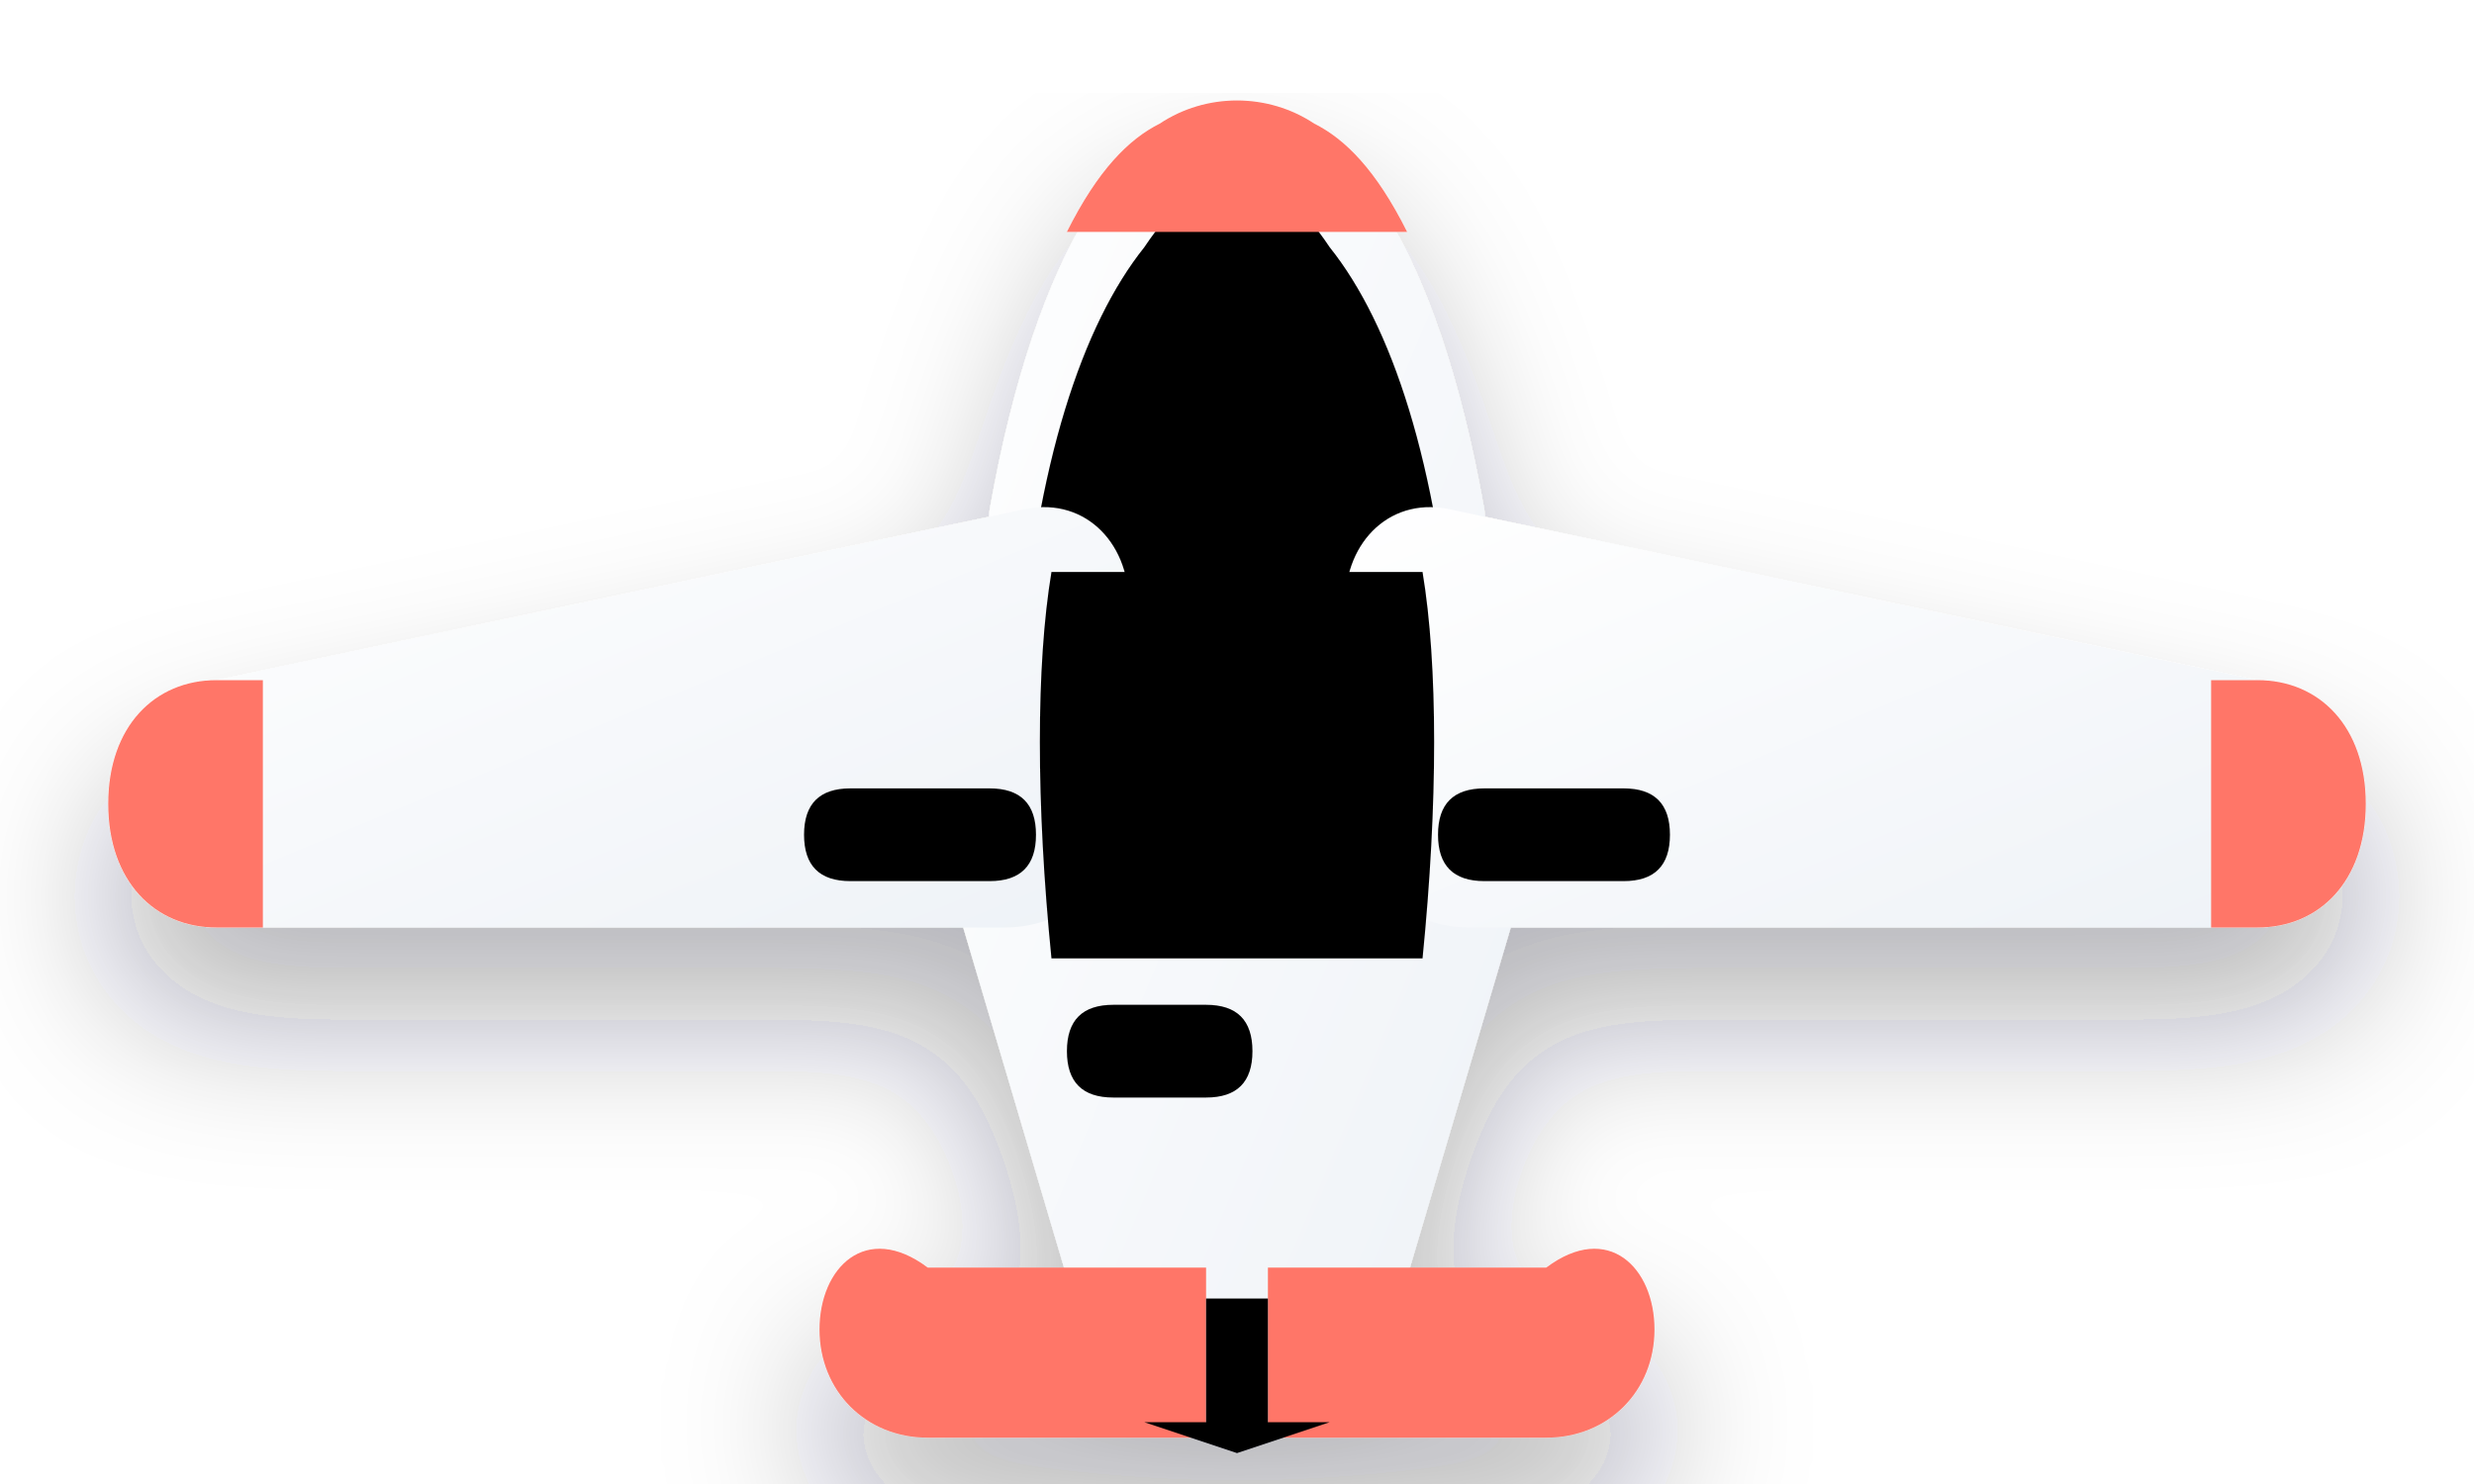
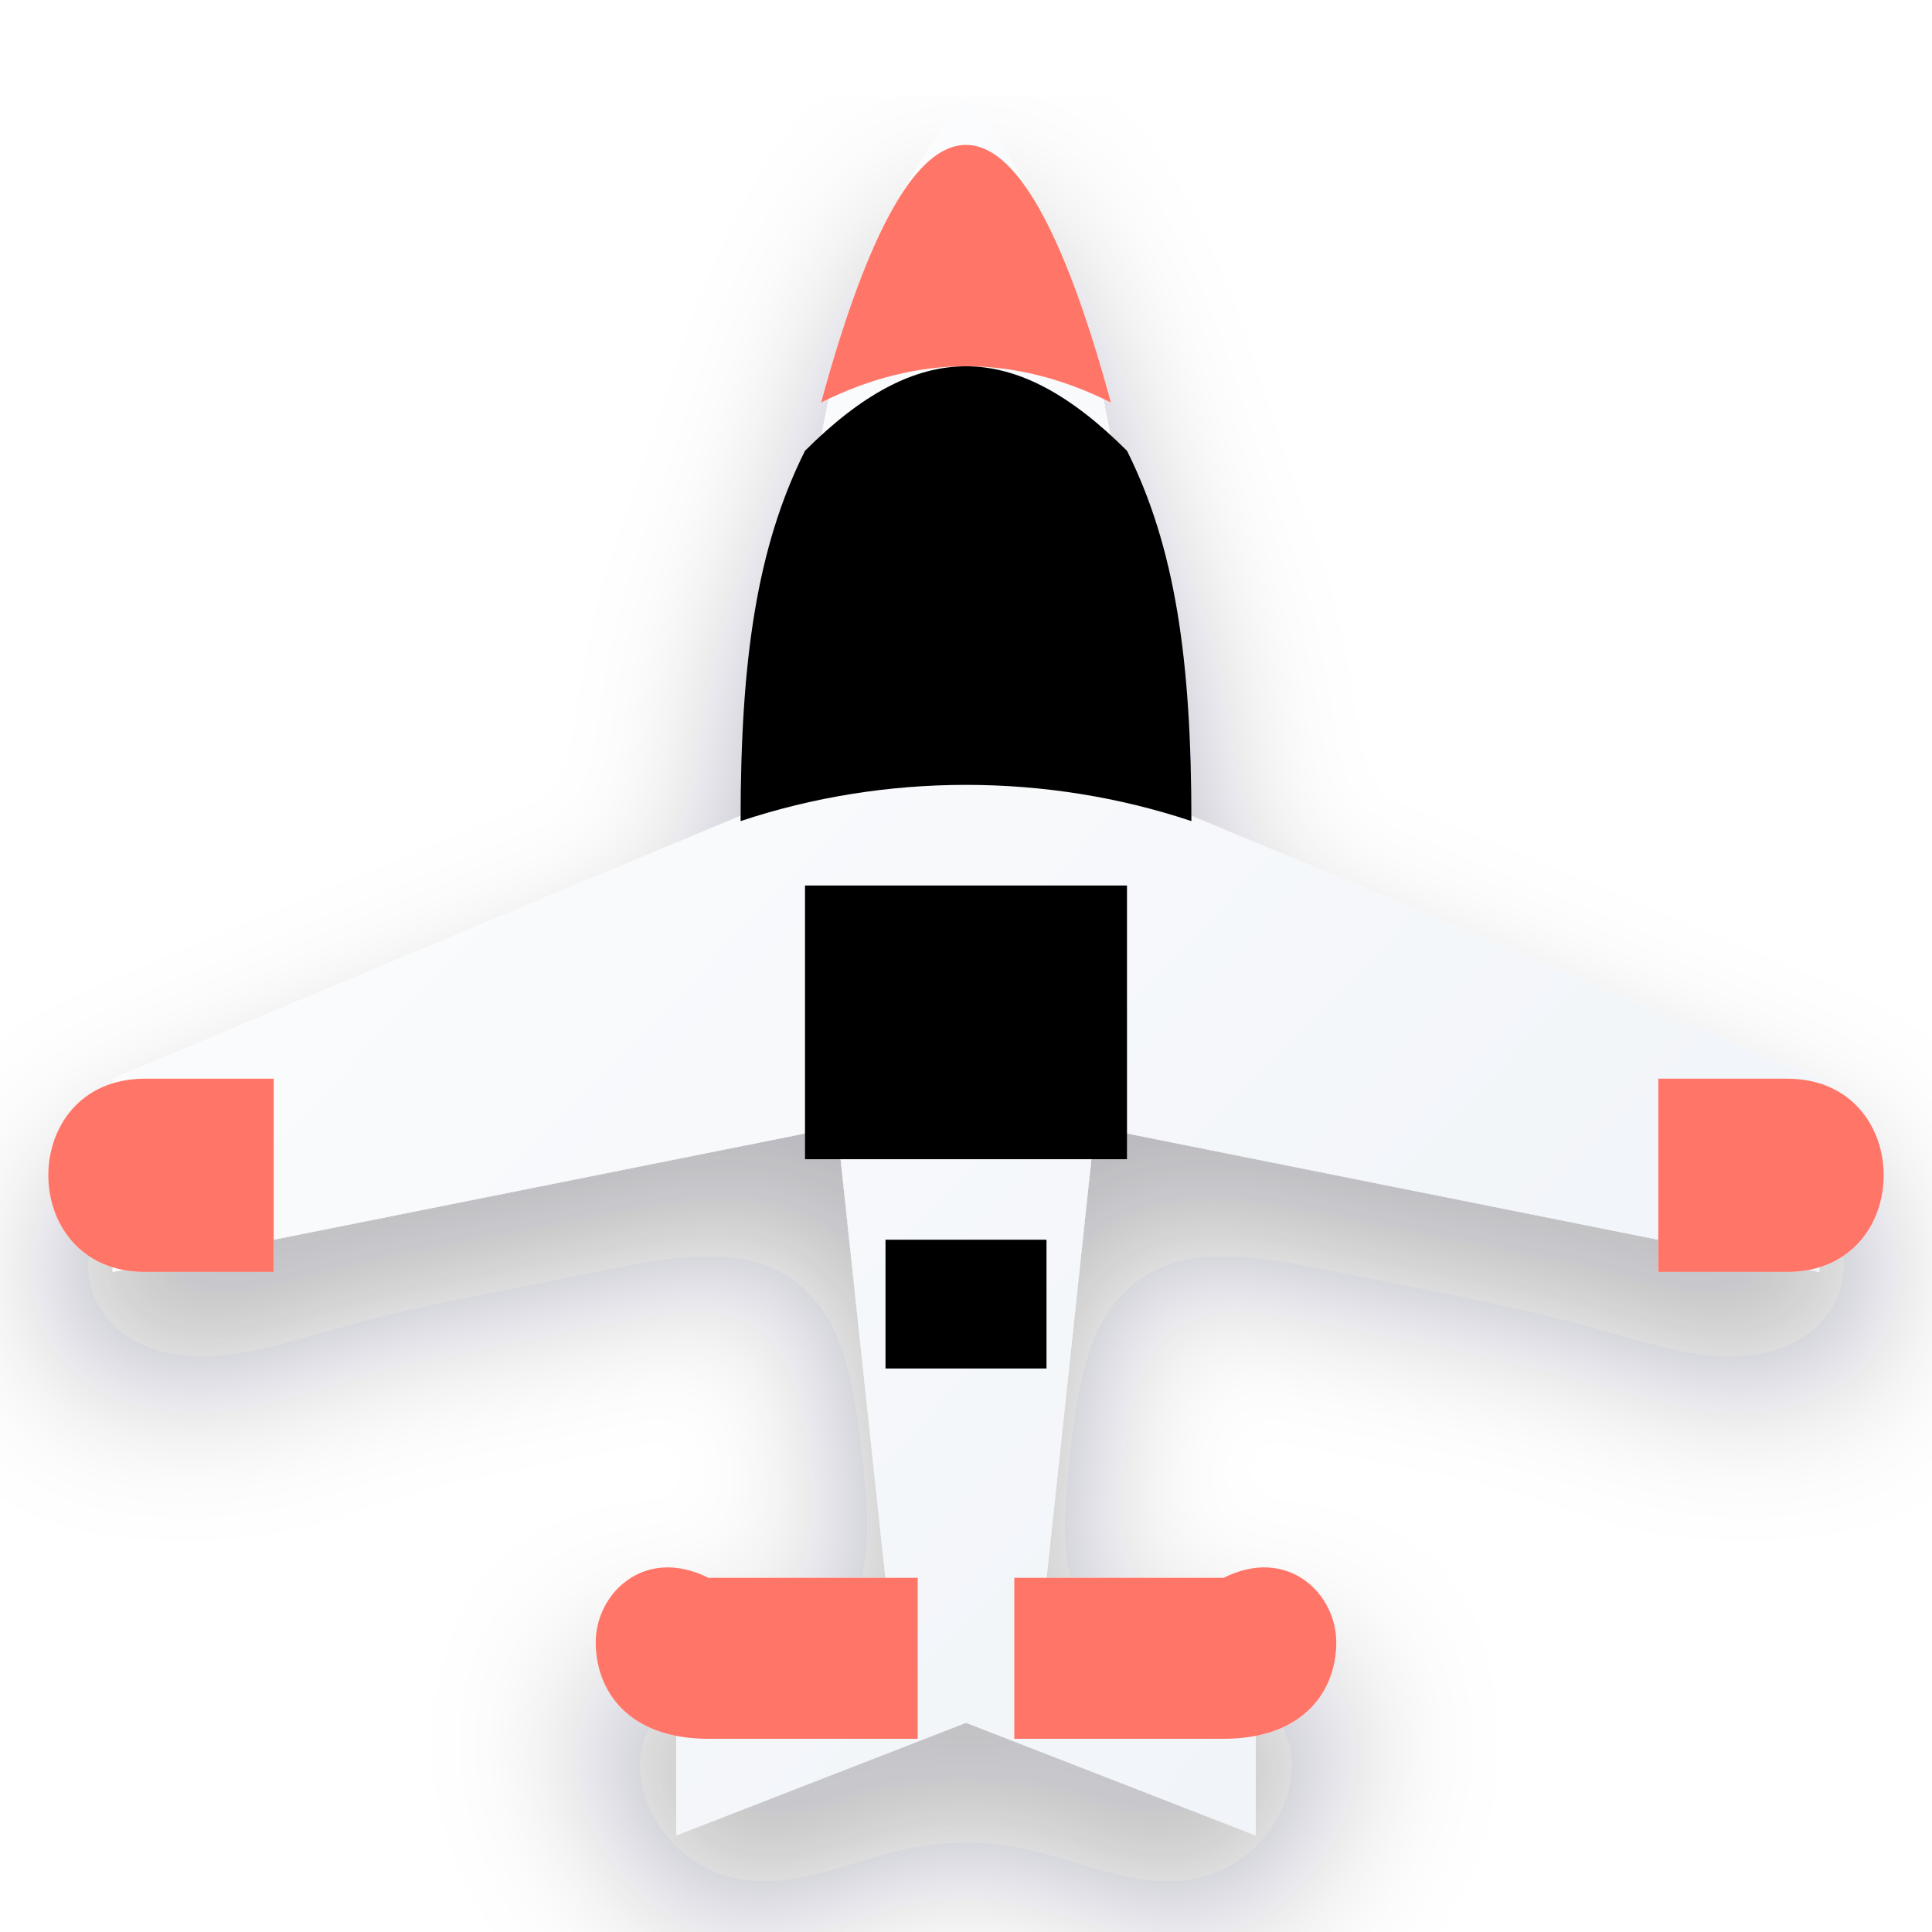
- <svg xmlns="http://www.w3.org/2000/svg" viewBox="0 0 160 96">
+ <svg xmlns="http://www.w3.org/2000/svg" viewBox="0 0 120 120">
  <defs>
    <linearGradient id="body" x1="0" x2="1" y1="0" y2="1">
      <stop offset="0" stop-color="#ffffff" />
      <stop offset="1" stop-color="#eef2f7" />
    </linearGradient>
    <filter id="shadow" x="-20%" y="-35%" width="140%" height="170%">
      <feDropShadow dx="0" dy="6" stdDeviation="5" flood-color="#172026" flood-opacity=".32" />
    </filter>
  </defs>
  <g filter="url(#shadow)">
-     <path d="M80 7c7 0 13 9 16 26l2 26-8 27c-1 4-5 7-10 7s-9-3-10-7l-8-27 2-26C67 16 73 7 80 7z" fill="url(#body)" />
-     <path d="M74 16c4-6 8-6 12 0 4 5 7 14 8 27-8-3-20-3-28 0 1-13 4-22 8-27z" fill="#050505" />
-     <path d="M14 44l52-11c4-1 7 2 7 6v13c0 5-4 8-8 8H14c-4 0-7-3-7-8s3-8 7-8z" fill="url(#body)" />
-     <path d="M146 44L94 33c-4-1-7 2-7 6v13c0 5 4 8 8 8h51c4 0 7-3 7-8s-3-8-7-8z" fill="url(#body)" />
-     <path d="M7 52c0-5 3-8 7-8h3v16h-3c-4 0-7-3-7-8zM153 52c0-5-3-8-7-8h-3v16h3c4 0 7-3 7-8zM75 8c3-2 7-2 10 0 2 1 4 3 6 7H69c2-4 4-6 6-7zM60 82h18v11H60c-4 0-7-3-7-7s3-7 7-4zM100 82H82v11h18c4 0 7-3 7-7s-3-7-7-4z" fill="#ff7667" />
-     <path d="M55 51h9c2 0 3 1 3 3s-1 3-3 3h-9c-2 0-3-1-3-3s1-3 3-3zM96 51h9c2 0 3 1 3 3s-1 3-3 3h-9c-2 0-3-1-3-3s1-3 3-3zM72 65h6c2 0 3 1 3 3s-1 3-3 3h-6c-2 0-3-1-3-3s1-3 3-3zM68 37h24c1 6 1 15 0 25H68c-1-10-1-19 0-25z" fill="#050505" />
-     <path d="M78 84h4v8h-4zM74 92h12l-6 2z" fill="#050505" />
+     <path d="M60 6c8 10 11 24 10 43l43 18v12L68 70l-3 28 13 9v7l-18-7-18 7v-7l13-9-3-28-45 9V67l43-18C49 30 52 16 60 6z" fill="url(#body)" />
+     <path d="M51 25c3-11 6-16 9-16s6 5 9 16c-6-3-12-3-18 0z" fill="#ff7667" />
+     <path d="M50 28c7-7 13-7 20 0 3 6 4 13 4 23-9-3-19-3-28 0 0-10 1-17 4-23z" fill="#050505" />
+     <path d="M9 67h8v12H9c-4 0-6-3-6-6s2-6 6-6zM111 67h-8v12h8c4 0 6-3 6-6s-2-6-6-6zM44 98h13v10H44c-5 0-7-3-7-6s3-6 7-4zM76 98H63v10h13c5 0 7-3 7-6s-3-6-7-4z" fill="#ff7667" />
+     <path d="M50 55h20v17H50zM55 77h10v8H55z" fill="#050505" />
  </g>
</svg>
